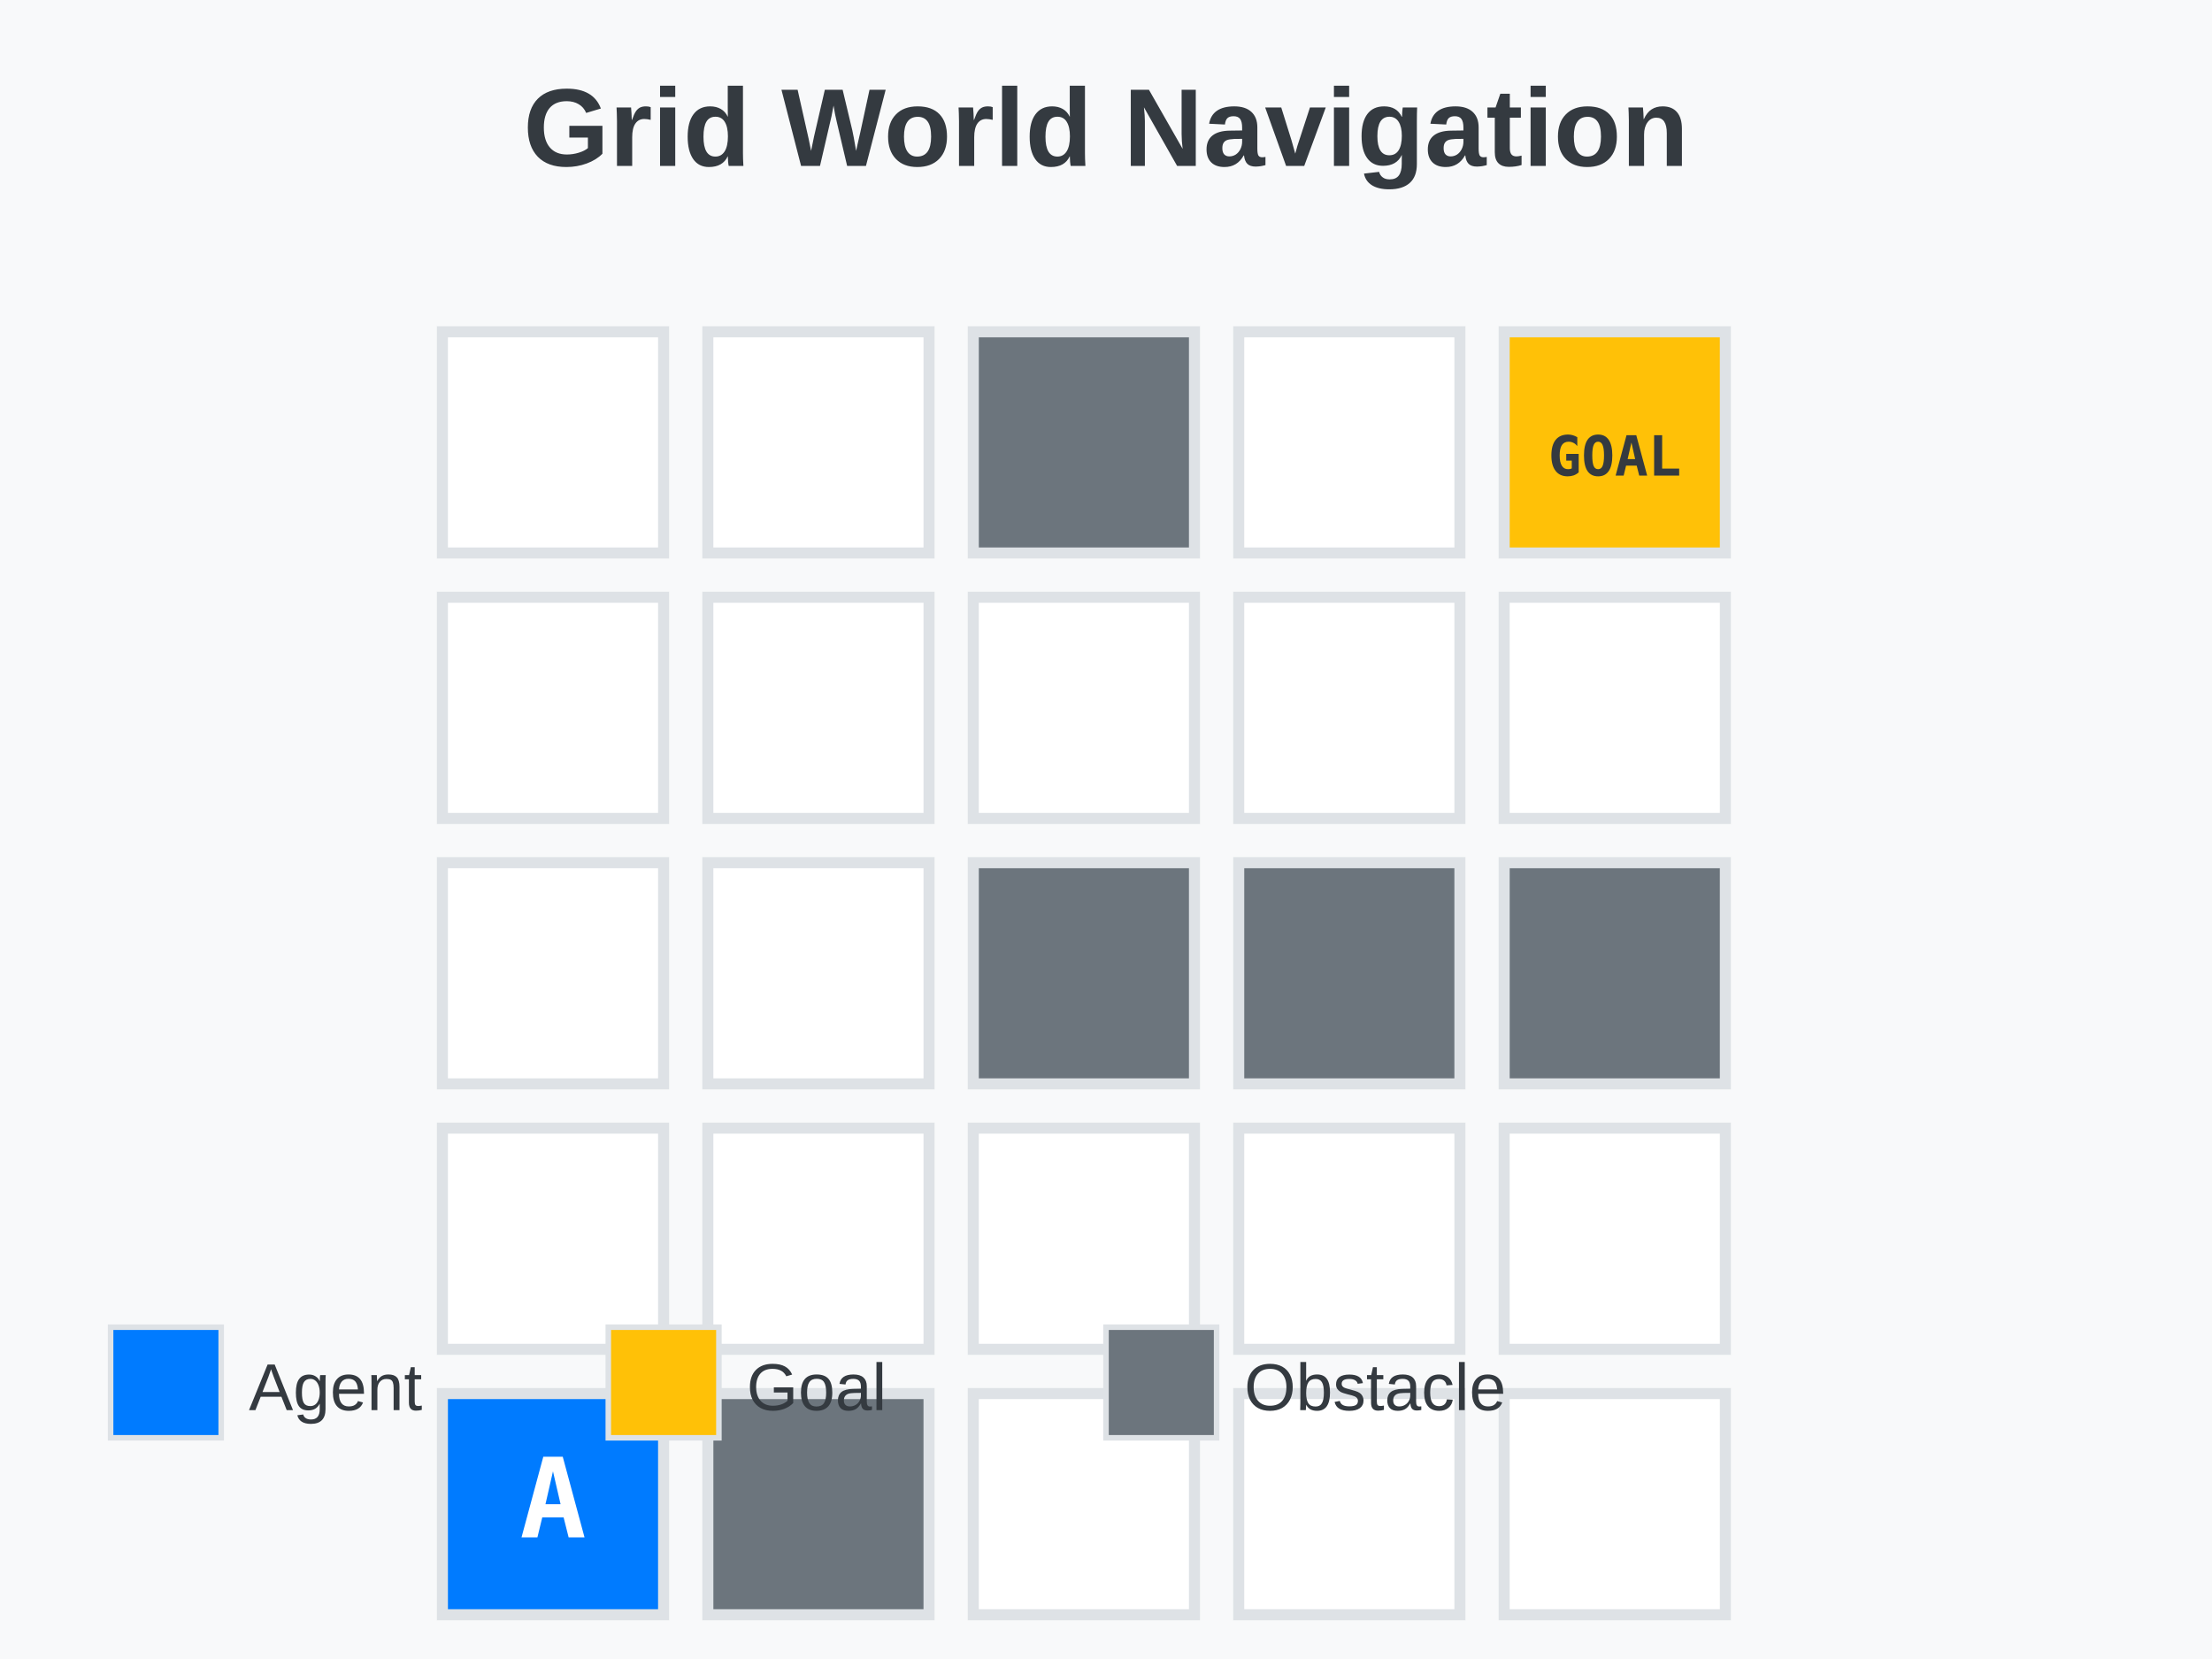
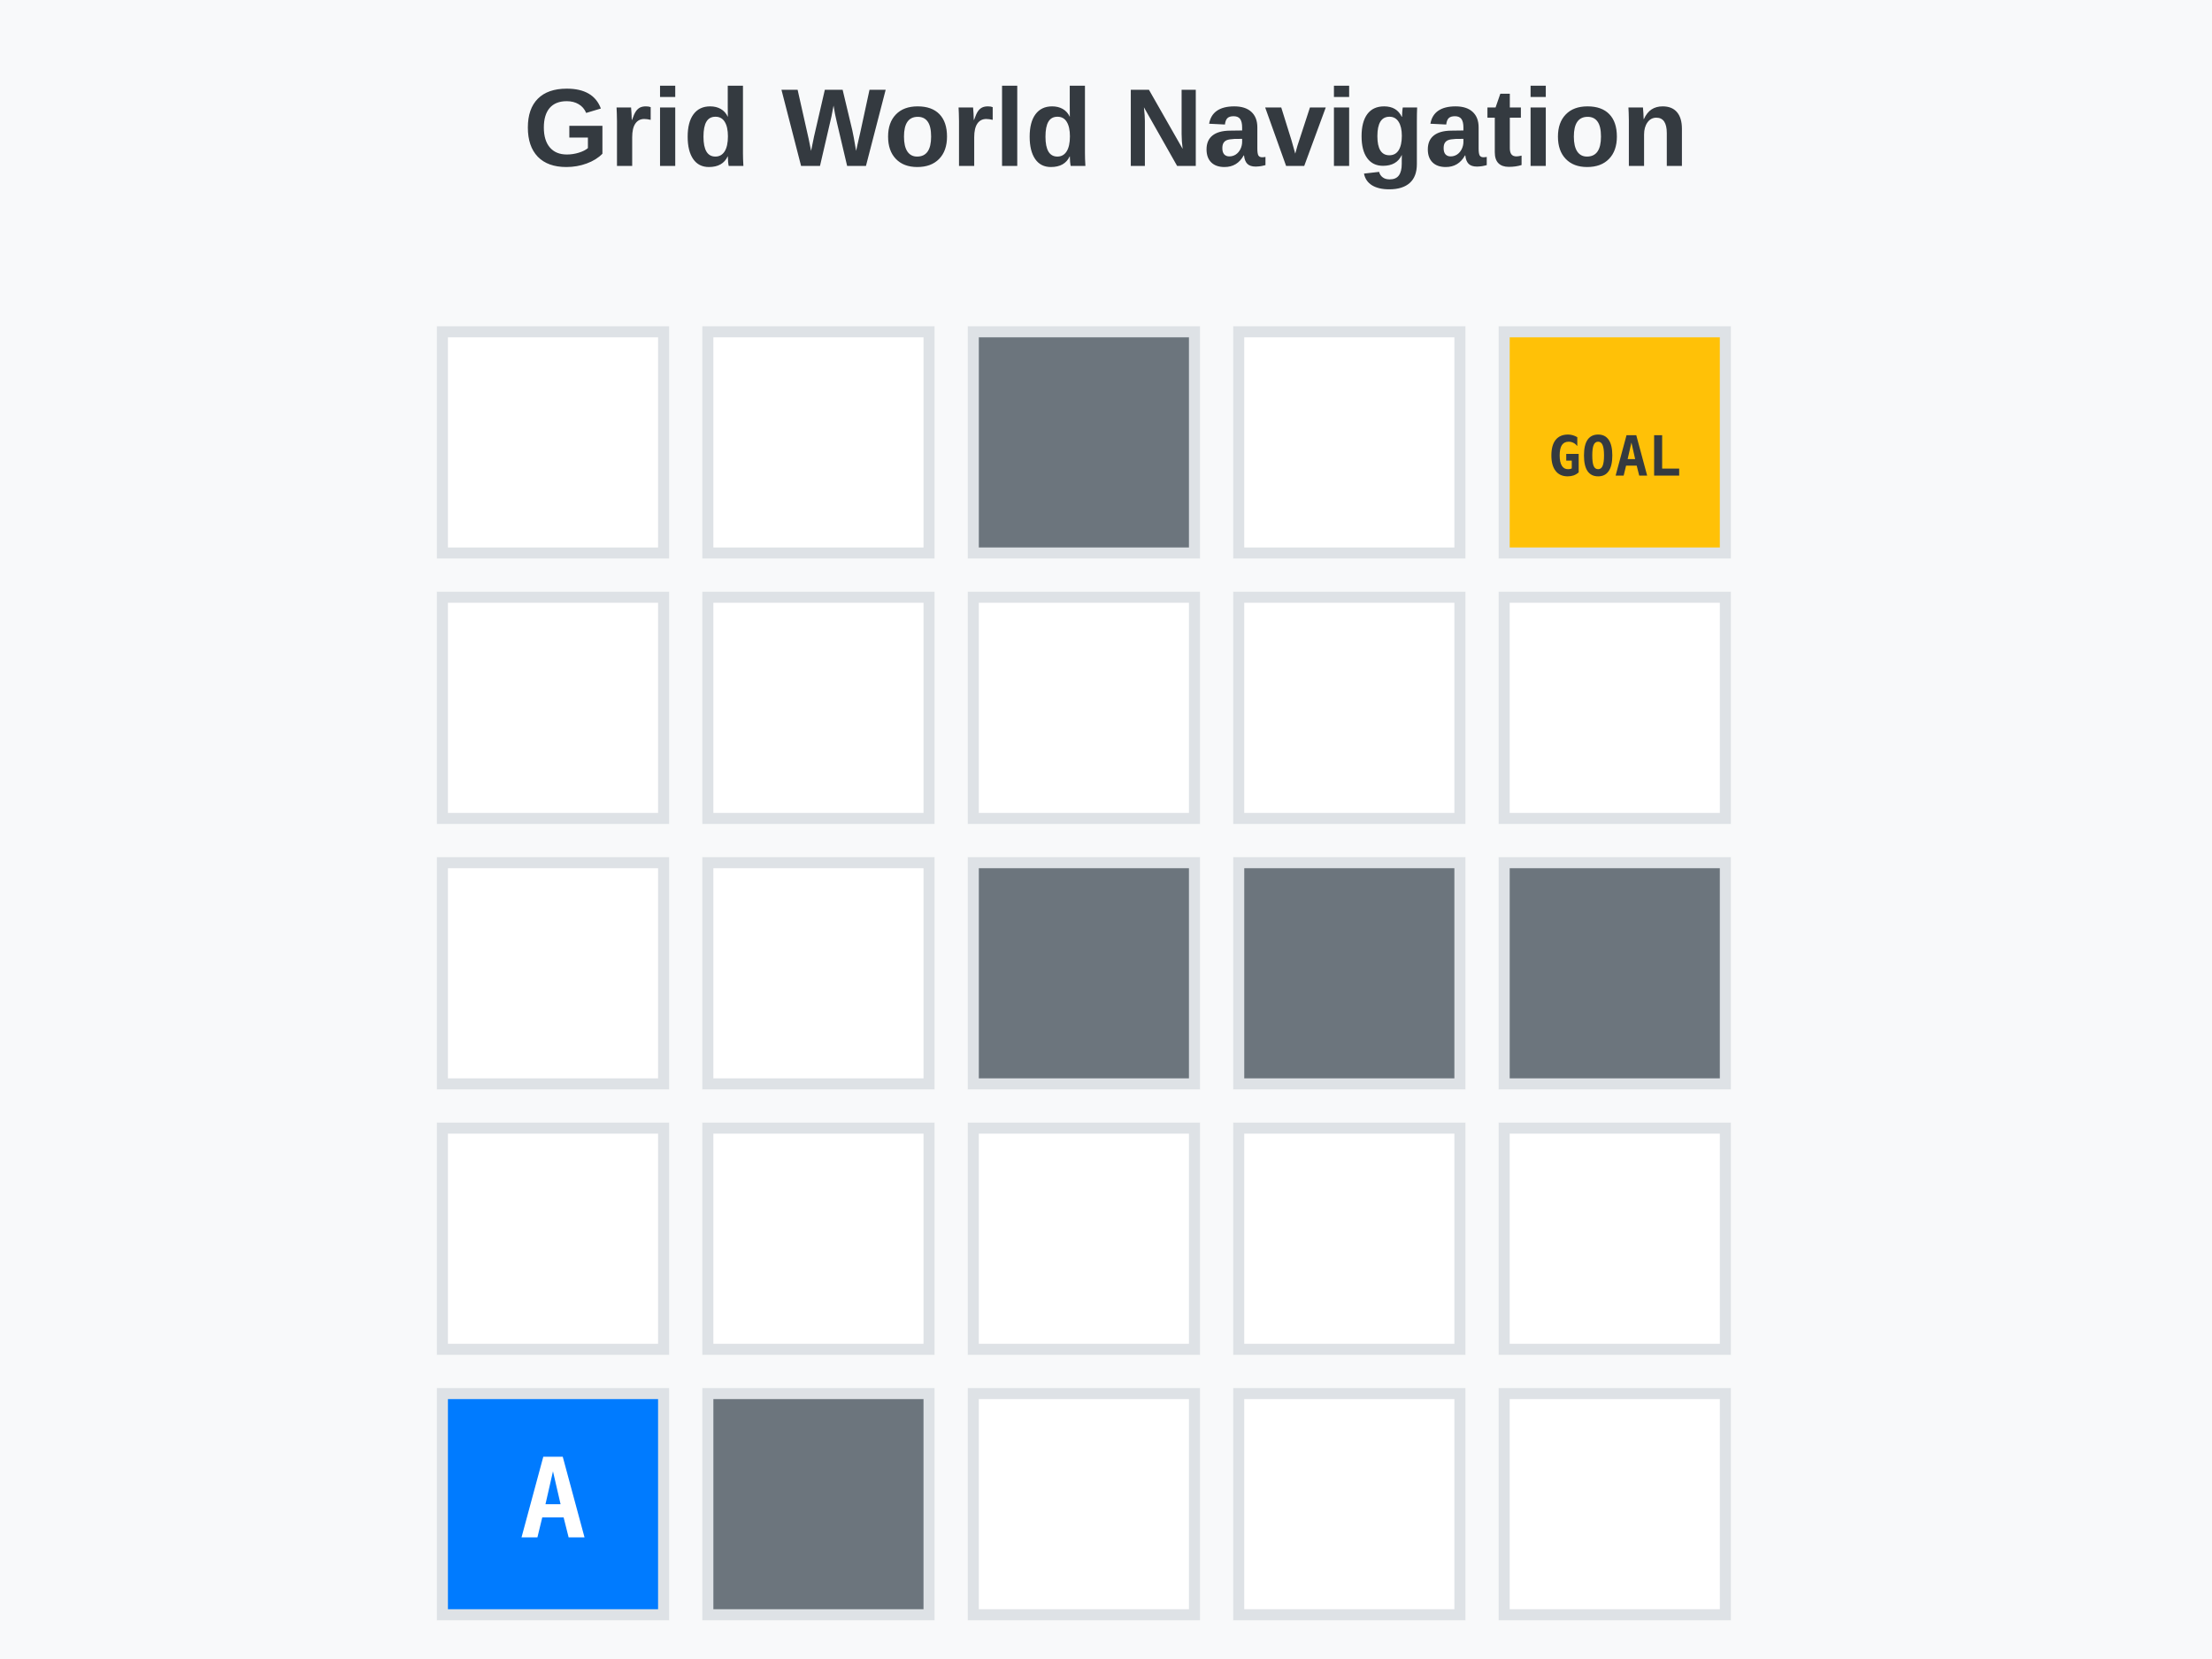
<svg xmlns="http://www.w3.org/2000/svg" viewBox="0 0 400 300">
  <rect width="400" height="300" fill="#f8f9fa" />
  <text x="200" y="30" font-family="Arial, sans-serif" font-size="20" font-weight="bold" text-anchor="middle" fill="#343a40">Grid World Navigation</text>
  <g transform="translate(80, 60)">
    <rect x="0" y="0" width="40" height="40" fill="#ffffff" stroke="#dee2e6" stroke-width="2" />
    <rect x="48" y="0" width="40" height="40" fill="#ffffff" stroke="#dee2e6" stroke-width="2" />
    <rect x="96" y="0" width="40" height="40" fill="#6c757d" stroke="#dee2e6" stroke-width="2" />
    <rect x="144" y="0" width="40" height="40" fill="#ffffff" stroke="#dee2e6" stroke-width="2" />
    <rect x="192" y="0" width="40" height="40" fill="#ffc107" stroke="#dee2e6" stroke-width="2" />
    <text x="212" y="26" font-family="monospace" font-size="10" font-weight="bold" text-anchor="middle" fill="#343a40">GOAL</text>
    <rect x="0" y="48" width="40" height="40" fill="#ffffff" stroke="#dee2e6" stroke-width="2" />
    <rect x="48" y="48" width="40" height="40" fill="#ffffff" stroke="#dee2e6" stroke-width="2" />
    <rect x="96" y="48" width="40" height="40" fill="#ffffff" stroke="#dee2e6" stroke-width="2" />
    <rect x="144" y="48" width="40" height="40" fill="#ffffff" stroke="#dee2e6" stroke-width="2" />
    <rect x="192" y="48" width="40" height="40" fill="#ffffff" stroke="#dee2e6" stroke-width="2" />
    <rect x="0" y="96" width="40" height="40" fill="#ffffff" stroke="#dee2e6" stroke-width="2" />
    <rect x="48" y="96" width="40" height="40" fill="#ffffff" stroke="#dee2e6" stroke-width="2" />
    <rect x="96" y="96" width="40" height="40" fill="#6c757d" stroke="#dee2e6" stroke-width="2" />
    <rect x="144" y="96" width="40" height="40" fill="#6c757d" stroke="#dee2e6" stroke-width="2" />
    <rect x="192" y="96" width="40" height="40" fill="#6c757d" stroke="#dee2e6" stroke-width="2" />
    <rect x="0" y="144" width="40" height="40" fill="#ffffff" stroke="#dee2e6" stroke-width="2" />
    <rect x="48" y="144" width="40" height="40" fill="#ffffff" stroke="#dee2e6" stroke-width="2" />
    <rect x="96" y="144" width="40" height="40" fill="#ffffff" stroke="#dee2e6" stroke-width="2" />
    <rect x="144" y="144" width="40" height="40" fill="#ffffff" stroke="#dee2e6" stroke-width="2" />
    <rect x="192" y="144" width="40" height="40" fill="#ffffff" stroke="#dee2e6" stroke-width="2" />
    <rect x="0" y="192" width="40" height="40" fill="#007bff" stroke="#dee2e6" stroke-width="2" />
    <text x="20" y="218" font-family="monospace" font-size="20" font-weight="bold" text-anchor="middle" fill="#ffffff">A</text>
    <rect x="48" y="192" width="40" height="40" fill="#6c757d" stroke="#dee2e6" stroke-width="2" />
    <rect x="96" y="192" width="40" height="40" fill="#ffffff" stroke="#dee2e6" stroke-width="2" />
    <rect x="144" y="192" width="40" height="40" fill="#ffffff" stroke="#dee2e6" stroke-width="2" />
    <rect x="192" y="192" width="40" height="40" fill="#ffffff" stroke="#dee2e6" stroke-width="2" />
  </g>
-   <g transform="translate(20, 240)">
-     <rect x="0" y="0" width="20" height="20" fill="#007bff" stroke="#dee2e6" stroke-width="1" />
-     <text x="25" y="15" font-family="Arial, sans-serif" font-size="12" fill="#343a40">Agent</text>
-     <rect x="90" y="0" width="20" height="20" fill="#ffc107" stroke="#dee2e6" stroke-width="1" />
-     <text x="115" y="15" font-family="Arial, sans-serif" font-size="12" fill="#343a40">Goal</text>
-     <rect x="180" y="0" width="20" height="20" fill="#6c757d" stroke="#dee2e6" stroke-width="1" />
-     <text x="205" y="15" font-family="Arial, sans-serif" font-size="12" fill="#343a40">Obstacle</text>
-   </g>
</svg>
